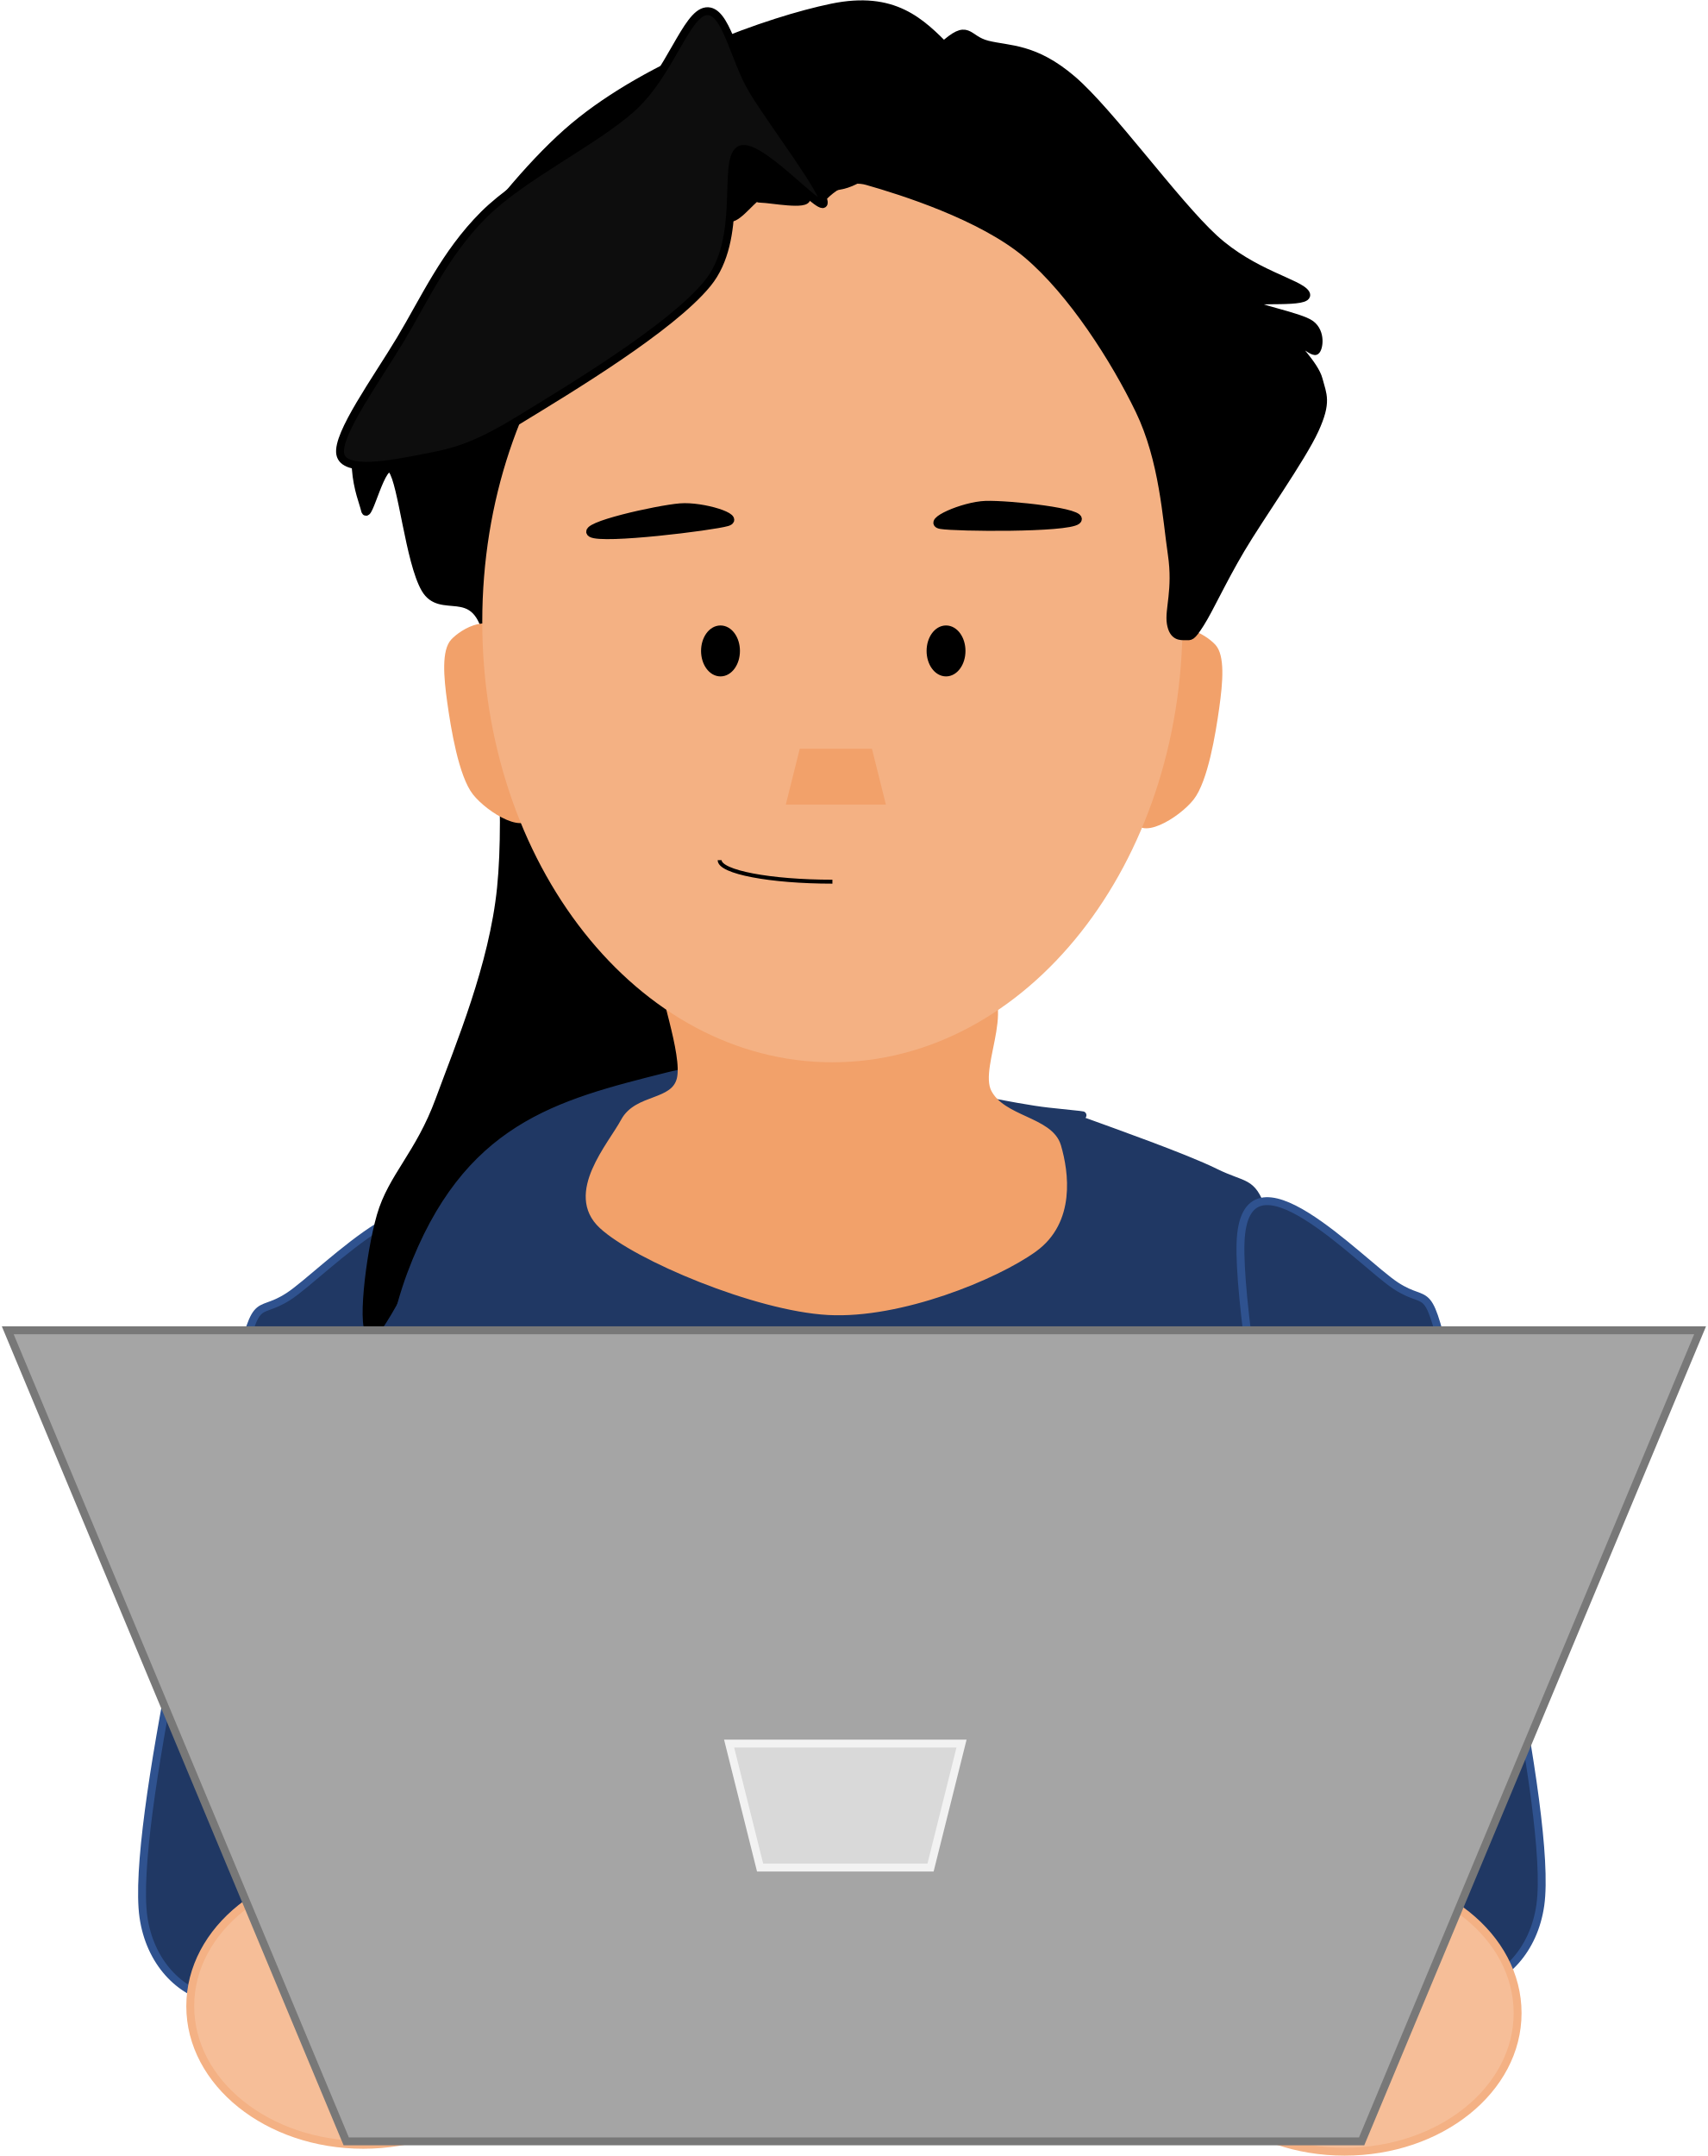
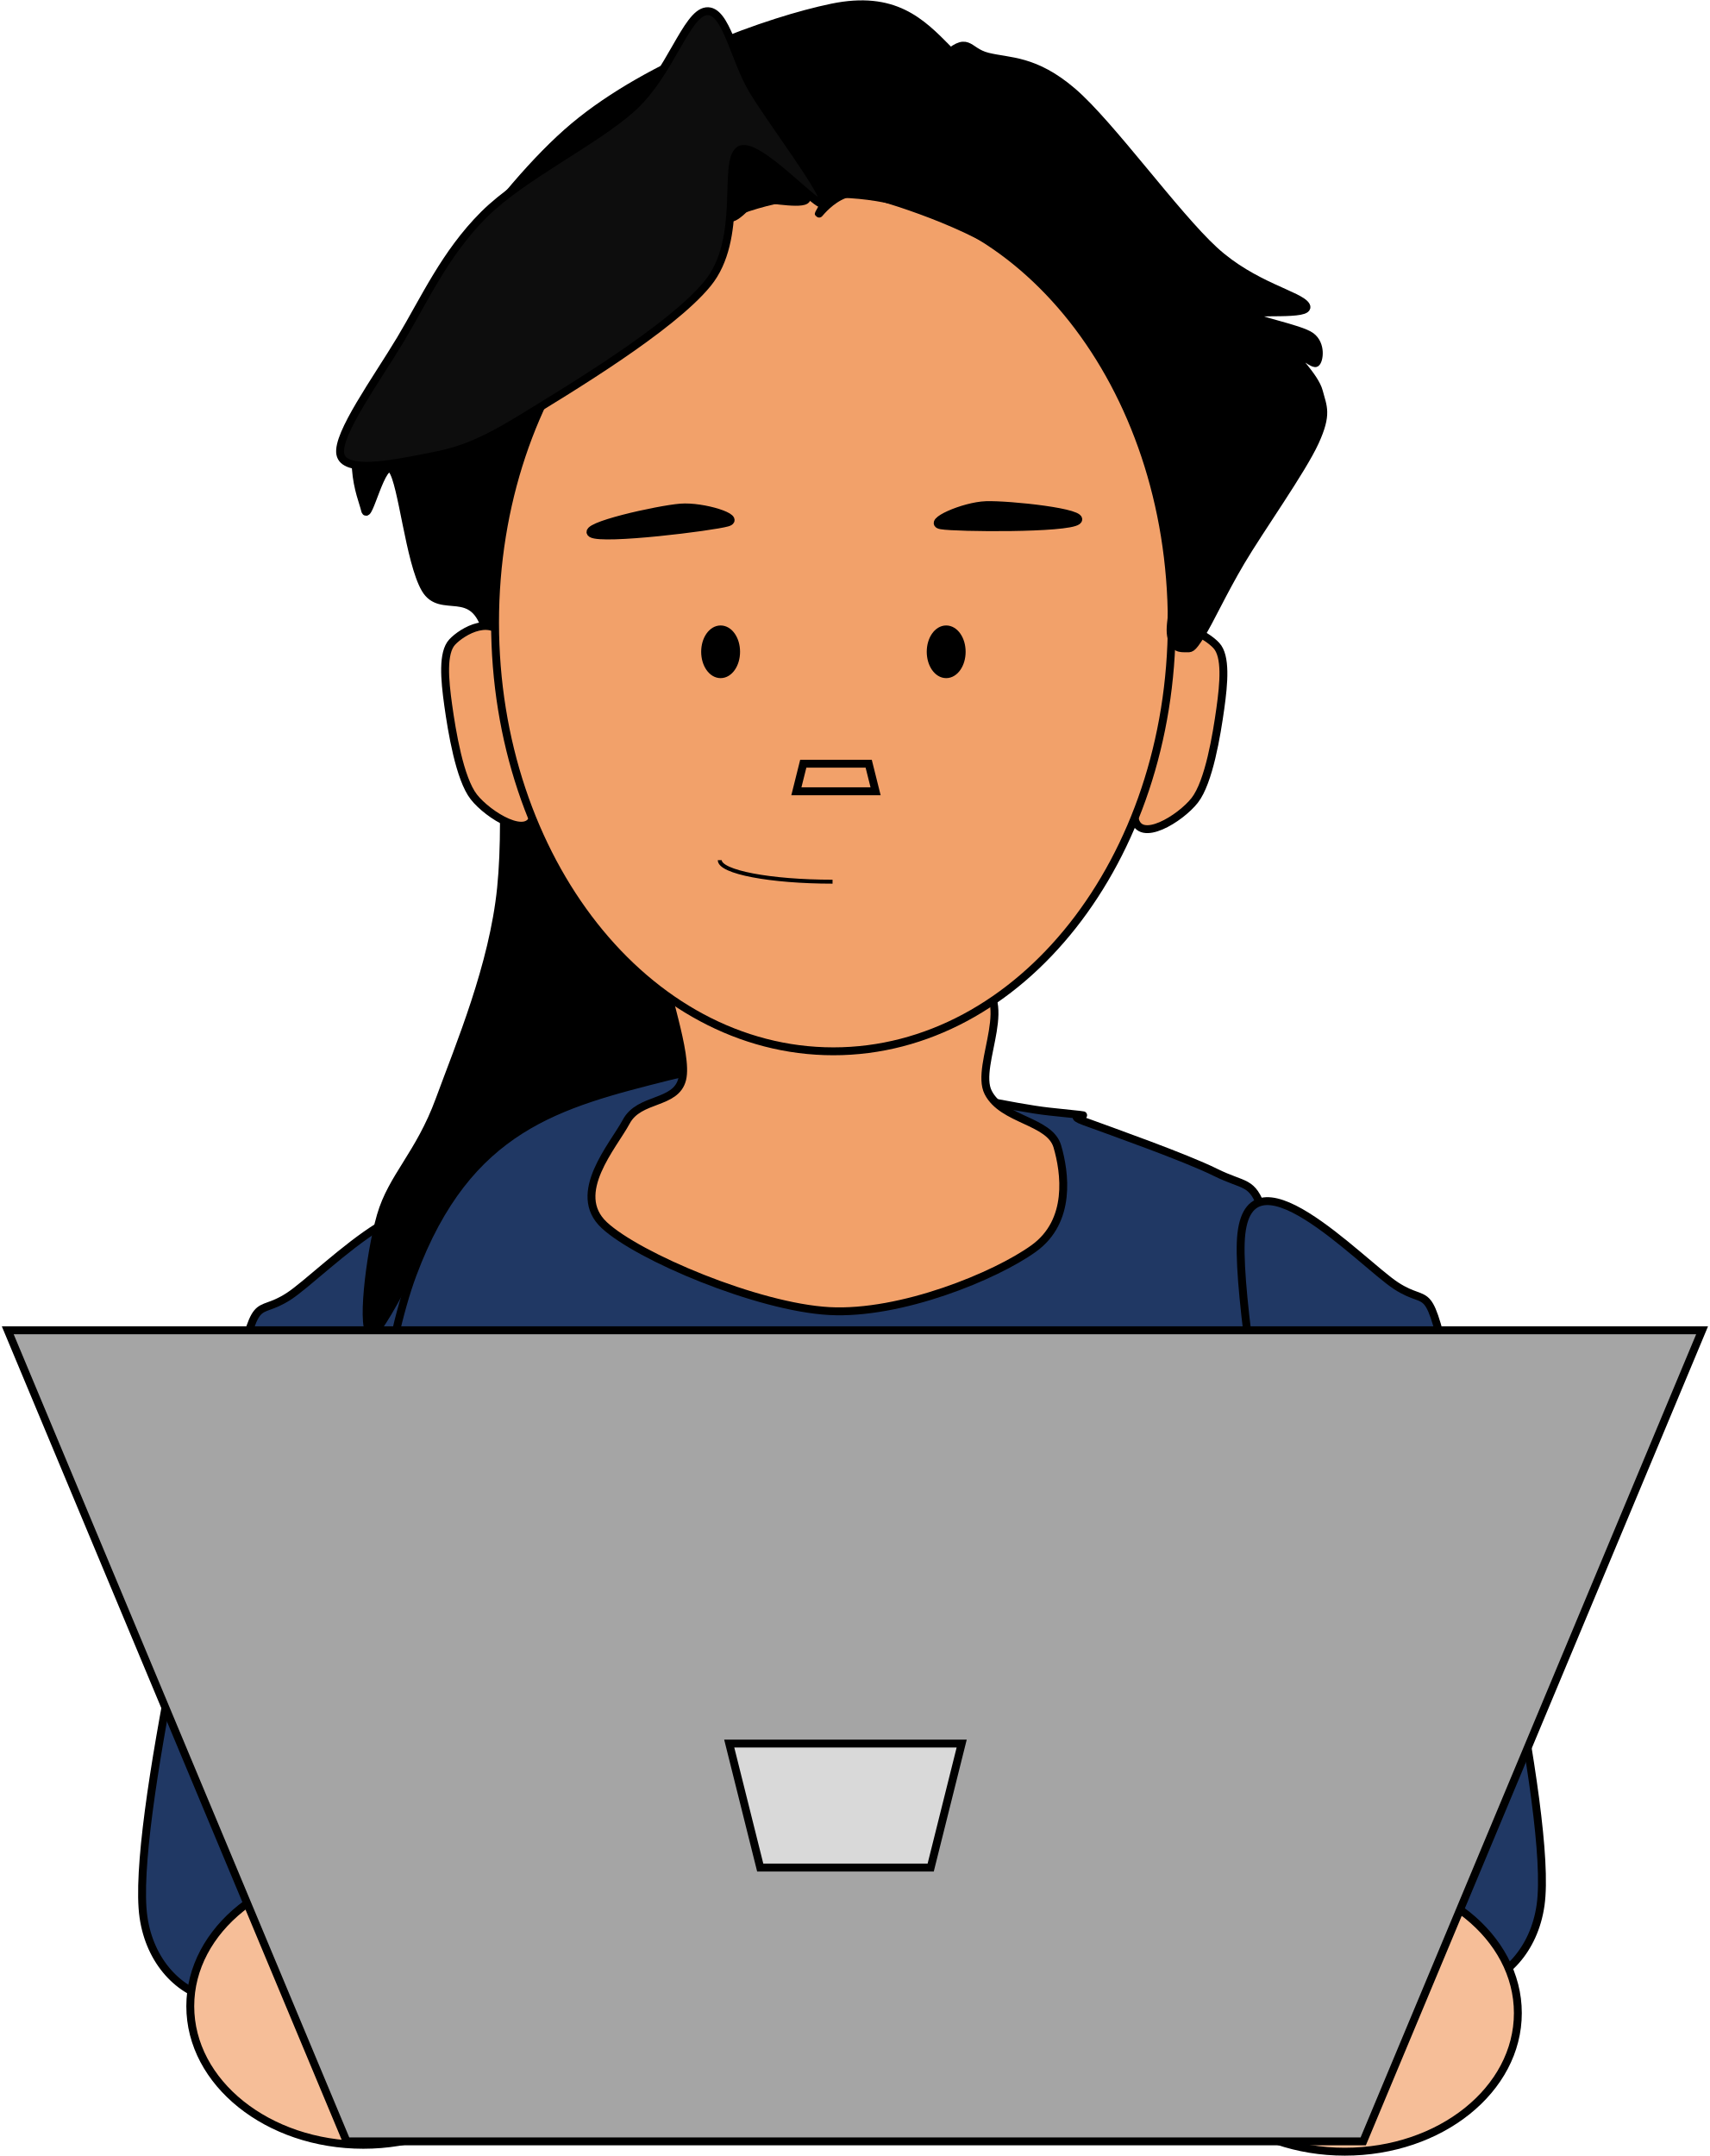
- <svg xmlns="http://www.w3.org/2000/svg" width="992" height="1252" xml:space="preserve" overflow="hidden">
+ <svg xmlns="http://www.w3.org/2000/svg" width="993" height="1252" xml:space="preserve" overflow="hidden">
  <defs>
    <clipPath id="clip0">
-       <rect x="3046" y="722" width="992" height="1252" />
+       <rect x="2124" y="-2" width="993" height="1252" />
    </clipPath>
  </defs>
-   <g clip-path="url(#clip0)" transform="translate(-3046 -722)">
-     <path d="M0.062 24.269C2.185-37.264 70.38 36.037 90.811 49.275 111.243 62.513 108.59 43.637 122.653 103.699 136.717 163.762 182.622 357.189 175.192 409.652 167.762 462.116 105.671 481.483 78.075 418.478 50.478 355.473-2.06 85.803 0.062 24.269Z" stroke="#2F528F" stroke-width="4.583" stroke-miterlimit="8" fill="#203864" fill-rule="evenodd" transform="matrix(-1 0 0 1 3304.5 1425.5)" />
-     <path d="M3596.5 750.521C3580.91 734.727 3565.31 718.932 3529.13 726.414 3492.95 733.896 3423.64 758.418 3379.42 795.41 3335.2 832.402 3284.05 911.234 3263.81 948.365 3243.57 985.495 3256.33 1010.43 3257.99 1018.19 3259.65 1025.95 3267.97 987.296 3273.79 994.916 3279.61 1002.54 3283.77 1048.12 3292.92 1063.91 3302.07 1079.71 3321.34 1060.72 3328.69 1089.68 3336.03 1118.64 3341.58 1192.48 3337 1237.65 3332.43 1282.81 3312.88 1328.95 3301.24 1360.68 3289.6 1392.4 3273.65 1405.43 3267.14 1428.01 3260.62 1450.59 3255.22 1497.42 3262.15 1496.17 3269.08 1494.93 3302.21 1421.36 3308.72 1420.53 3315.24 1419.7 3293.34 1470.82 3301.24 1491.19 3309.14 1511.55 3350.31 1549.38 3356.13 1542.73 3361.95 1536.08 3330.63 1477.33 3336.17 1451.29 3341.72 1425.24 3370.27 1398.5 3389.4 1386.45 3408.53 1374.39 3438.75 1387.97 3450.95 1378.97 3463.15 1369.96 3474.38 1357.21 3462.59 1332.41 3450.81 1307.61 3400.08 1282.12 3380.25 1230.17 3360.43 1178.21 3320.37 1085.94 3343.66 1020.69 3366.95 955.43 3519.98 838.636 3519.98 838.636L3596.5 750.521Z" stroke="#000000" stroke-width="4.583" stroke-miterlimit="8" fill-rule="evenodd" />
-     <path d="M3654.85 1367.47C3695.09 1371.83 3659.22 1367.28 3675.35 1373.16 3691.48 1379.04 3734.38 1394.21 3751.65 1402.75 3768.92 1411.29 3772.91 1407.3 3778.98 1424.38 3785.05 1441.45 3780.69 1425.89 3788.09 1505.19 3795.49 1584.48 3881.66 1824.07 3823.39 1900.14 3765.12 1976.2 3530.53 1954.96 3438.48 1961.6 3346.43 1968.24 3303.91 1956.66 3271.07 1939.97 3238.24 1923.28 3239.19 1941.11 3241.47 1861.44 3243.74 1781.76 3252.66 1547.68 3284.74 1461.94 3316.82 1376.19 3369.77 1363.1 3433.92 1346.98 3498.08 1330.86 3614.61 1363.1 3654.85 1367.47Z" stroke="#203864" stroke-width="4.583" stroke-miterlimit="8" fill="#203864" fill-rule="evenodd" />
-     <path d="M3340.12 1092.8C3332.21 1076.1 3313.81 1087.17 3308.09 1093.38 3302.37 1099.58 3303.7 1115.04 3305.8 1130.02 3307.9 1145 3312.38 1172.67 3320.67 1183.27 3328.97 1193.86 3352.9 1208.65 3355.57 1193.57 3358.24 1178.5 3348.03 1109.5 3340.12 1092.8Z" fill="#F2A16A" fill-rule="evenodd" />
-     <path d="M36.121 8.803C28.208-7.896 9.807 3.173 4.087 9.376-1.634 15.578-0.299 31.037 1.798 46.019 3.896 61.001 8.377 88.675 16.672 99.267 24.966 109.86 48.897 124.651 51.566 109.573 54.236 94.496 44.035 25.503 36.121 8.803Z" fill="#F2A16A" fill-rule="evenodd" transform="matrix(-1 0 0 1 3756 1087)" />
-     <path d="M3610.3 1290.39C3638.31 1299.7 3611.44 1340.18 3619.73 1356.4 3628.02 1372.62 3655.61 1372.62 3660.04 1387.71 3664.47 1402.81 3668.47 1431.02 3646.31 1446.95 3624.16 1462.89 3568.85 1485.6 3527.12 1483.34 3485.38 1481.09 3415.64 1451.75 3395.92 1433.41 3376.19 1415.08 3401.2 1387.43 3408.78 1373.33 3416.35 1359.22 3437.65 1363.45 3441.37 1348.79 3445.08 1334.12 3429.36 1293.35 3431.07 1285.31 3432.79 1277.27 3422.07 1298.43 3451.66 1300.55 3481.24 1302.66 3582.29 1281.08 3610.3 1290.39Z" stroke="#F2A16A" stroke-width="4.583" stroke-miterlimit="8" fill="#F2A16A" fill-rule="evenodd" />
-     <path d="M3333 1083C3333 945.481 3420.98 834 3529.5 834 3638.02 834 3726 945.481 3726 1083 3726 1220.52 3638.02 1332 3529.5 1332 3420.98 1332 3333 1220.52 3333 1083Z" stroke="#F4B183" stroke-width="13.75" stroke-miterlimit="8" fill="#F4B183" fill-rule="evenodd" />
-     <path d="M3593.07 749.205C3609.11 734.555 3606.94 744.724 3619.56 747.879 3632.19 751.033 3646.85 749.372 3668.8 768.13 3690.75 786.889 3728.64 839.696 3751.26 860.431 3773.88 881.165 3800.98 886.324 3804.51 892.535 3808.04 898.746 3771.97 894.732 3772.44 897.694 3772.92 900.656 3801.08 905.625 3807.37 910.307 3813.67 914.989 3812.15 924.448 3810.24 925.786 3808.33 927.124 3795.64 915.562 3795.92 918.333 3796.21 921.104 3809.66 933.525 3811.95 942.411 3814.25 951.297 3817.2 955.215 3809.66 971.649 3802.12 988.084 3777.79 1022.29 3766.72 1041.02 3755.65 1059.75 3748.59 1075.61 3743.24 1084.01 3737.9 1092.42 3737.51 1091.47 3734.65 1091.47 3731.79 1091.47 3727.4 1091.95 3726.06 1084.01 3724.73 1076.08 3729.69 1064.52 3726.64 1043.88 3723.58 1023.25 3721.77 989.23 3707.74 960.184 3693.71 931.137 3668.8 891.771 3642.46 869.603 3616.12 847.436 3569.55 832.817 3549.7 827.18 3529.85 821.542 3516.39 848.582 3523.36 835.779 3530.32 822.975 3577.04 763.855 3593.07 749.205Z" stroke="#000000" stroke-width="4.583" stroke-miterlimit="8" fill-rule="evenodd" />
-     <path d="M3514.47 836.807C3515.42 841.759 3493.29 837.453 3488.42 837.453 3483.55 837.453 3488.53 835.085 3485.25 836.807 3481.96 838.53 3472.22 851.664 3468.73 847.788 3465.24 843.913 3461.95 820.228 3464.28 813.554 3466.61 806.879 3474.34 804.941 3482.71 807.74 3491.07 810.539 3513.52 831.855 3514.47 836.807Z" stroke="#000000" stroke-width="4.583" stroke-miterlimit="8" fill-rule="evenodd" />
-     <path d="M3499.5 809.5C3499.5 797.902 3511.81 788.5 3527 788.5 3542.19 788.5 3554.5 797.902 3554.5 809.5 3554.5 821.098 3542.19 830.5 3527 830.5 3511.81 830.5 3499.5 821.098 3499.5 809.5Z" stroke="#000000" stroke-width="4.583" stroke-miterlimit="8" fill-rule="evenodd" />
-     <path d="M3592.48 1026.89C3583.64 1025.37 3605.38 1015.6 3618.56 1015.16 3631.75 1014.73 3677.56 1019.54 3671.58 1024.27 3665.59 1029 3601.31 1028.4 3592.48 1026.89Z" stroke="#000000" stroke-width="4.583" stroke-miterlimit="8" fill-rule="evenodd" />
-     <path d="M3499.5 1191.5 3508.75 1154.5 3554.25 1154.5 3563.5 1191.5Z" stroke="#F4B183" stroke-width="4.583" stroke-miterlimit="8" fill="#F2A16A" fill-rule="evenodd" />
-     <path d="M3524.45 840.037C3525.84 834.352 3495.01 793.726 3483.62 775.146 3472.23 756.565 3467.79 727.031 3456.12 728.557 3444.46 730.082 3435.15 764.608 3413.63 784.297 3392.1 803.986 3349.46 824.23 3326.96 846.692 3304.46 869.155 3292.52 895.916 3278.63 919.072 3264.74 942.227 3241.55 974.118 3243.63 985.627 3245.71 997.135 3273.77 991.451 3291.13 988.123 3308.49 984.795 3320.16 982.577 3347.79 965.661 3375.43 948.745 3435.71 912.693 3456.96 886.626 3478.21 860.559 3465.57 816.327 3475.29 809.255 3485.01 802.184 3523.07 845.722 3524.45 840.037Z" stroke="#000000" stroke-width="4.583" stroke-miterlimit="8" fill="#0D0D0D" fill-rule="evenodd" />
-     <path d="M3766.56 1443.72C3768.67 1382.32 3836.48 1455.46 3856.8 1468.67 3877.11 1481.88 3874.47 1463.04 3888.46 1522.97 3902.44 1582.9 3948.08 1775.91 3940.7 1828.26 3933.31 1880.61 3871.57 1899.93 3844.13 1837.06 3816.69 1774.2 3764.45 1505.12 3766.56 1443.72Z" stroke="#2F528F" stroke-width="4.583" stroke-miterlimit="8" fill="#203864" fill-rule="evenodd" />
-     <path d="M3156.5 1887C3156.5 1842.54 3201.5 1806.5 3257 1806.5 3312.5 1806.5 3357.5 1842.54 3357.5 1887 3357.5 1931.46 3312.5 1967.5 3257 1967.5 3201.5 1967.5 3156.5 1931.46 3156.5 1887Z" stroke="#F4B184" stroke-width="4.583" stroke-miterlimit="8" fill="#F6BE98" fill-rule="evenodd" />
-     <path d="M3726.5 1891C3726.5 1846.54 3771.5 1810.5 3827 1810.5 3882.5 1810.5 3927.5 1846.54 3927.5 1891 3927.5 1935.46 3882.5 1971.5 3827 1971.5 3771.5 1971.5 3726.5 1935.46 3726.5 1891Z" stroke="#F4B184" stroke-width="4.583" stroke-miterlimit="8" fill="#F6BE98" fill-rule="evenodd" />
-     <path d="M3050.5 1494.5 4033.5 1494.5 3836.9 1965.5 3247.1 1965.5Z" stroke="#787878" stroke-width="4.583" stroke-miterlimit="8" fill="#A5A5A5" fill-rule="evenodd" />
-     <path d="M1.236 3.252C-5.663-2.472 18.051-0.088 29.693 6.114 41.335 12.316 78.632 39.348 71.086 40.461 63.541 41.574 8.134 8.976 1.236 3.252Z" stroke="#000000" stroke-width="4.583" stroke-miterlimit="8" fill-rule="evenodd" transform="matrix(-0.917688 -0.397302 -0.397302 0.917688 3470.73 1022.78)" />
-     <path d="M3455.5 1100C3455.5 1093.1 3459.53 1087.5 3464.5 1087.5 3469.47 1087.5 3473.5 1093.1 3473.5 1100 3473.5 1106.9 3469.47 1112.5 3464.5 1112.5 3459.53 1112.5 3455.5 1106.9 3455.5 1100Z" stroke="#000000" stroke-width="4.583" stroke-miterlimit="8" fill-rule="evenodd" />
-     <path d="M3586.5 1100C3586.5 1093.1 3590.53 1087.5 3595.5 1087.5 3600.47 1087.5 3604.5 1093.1 3604.5 1100 3604.5 1106.9 3600.47 1112.5 3595.5 1112.5 3590.53 1112.5 3586.5 1106.9 3586.5 1100Z" stroke="#000000" stroke-width="4.583" stroke-miterlimit="8" fill-rule="evenodd" />
-     <path d="M3529.5 1234C3493.33 1234 3464 1228.4 3464 1221.5" stroke="#000000" stroke-width="2.292" stroke-miterlimit="8" fill="none" fill-rule="evenodd" />
-     <path d="M3604.5 1734.5 3586.5 1806.5 3487.5 1806.5 3469.5 1734.5Z" stroke="#F2F2F2" stroke-width="4.583" stroke-miterlimit="8" fill="#D9D9D9" fill-rule="evenodd" />
+   <g clip-path="url(#clip0)" transform="translate(-2124 2)">
+     <path d="M0.062 24.269C2.185-37.264 70.38 36.037 90.811 49.275 111.243 62.513 108.59 43.637 122.653 103.699 136.717 163.762 182.622 357.189 175.192 409.652 167.762 462.116 105.671 481.483 78.075 418.478 50.478 355.473-2.06 85.803 0.062 24.269Z" stroke="#000000" stroke-width="4.583" stroke-miterlimit="8" fill="#203864" fill-rule="evenodd" transform="matrix(-1 0 0 1 2382.5 701.5)" />
+     <path d="M2674.5 26.521C2658.91 10.726 2643.31-5.068 2607.13 2.414 2570.95 9.895 2501.64 34.418 2457.42 71.41 2413.2 108.402 2362.05 187.234 2341.81 224.364 2321.57 261.495 2334.33 286.433 2335.99 294.192 2337.65 301.95 2345.97 263.296 2351.79 270.916 2357.61 278.536 2361.77 324.118 2370.92 339.912 2380.07 355.706 2399.34 336.725 2406.69 365.681 2414.03 394.637 2419.58 468.482 2415 513.648 2410.43 558.814 2390.88 604.95 2379.24 636.677 2367.6 668.404 2351.65 681.427 2345.14 704.01 2338.62 726.593 2333.22 773.422 2340.15 772.175 2347.08 770.928 2380.21 697.36 2386.72 696.528 2393.24 695.697 2371.34 746.821 2379.24 767.187 2387.14 787.553 2428.31 825.376 2434.13 818.726 2439.96 812.076 2408.63 753.333 2414.17 727.286 2419.72 701.239 2448.27 674.5 2467.4 662.446 2486.53 650.393 2516.75 663.97 2528.95 654.965 2541.15 645.96 2552.38 633.213 2540.59 608.413 2528.81 583.614 2478.08 558.122 2458.25 506.167 2438.43 454.212 2398.37 361.94 2421.66 296.685 2444.95 231.43 2597.98 114.636 2597.98 114.636L2674.5 26.521Z" stroke="#000000" stroke-width="4.583" stroke-miterlimit="8" fill-rule="evenodd" />
+     <path d="M2733.16 643.468C2773.33 647.831 2737.52 643.278 2753.63 649.159 2769.73 655.039 2812.56 670.215 2829.8 678.751 2847.04 687.287 2851.02 683.304 2857.09 700.376 2863.15 717.449 2858.79 701.894 2866.18 781.187 2873.57 860.48 2959.6 1100.07 2901.43 1176.14 2843.25 1252.2 2609.05 1230.96 2517.15 1237.6 2425.25 1244.24 2382.8 1232.66 2350.02 1215.97 2317.24 1199.28 2318.19 1217.11 2320.46 1137.44 2322.74 1057.76 2331.64 823.679 2363.67 737.936 2395.69 652.194 2448.56 639.104 2512.6 622.98 2576.65 606.856 2692.99 639.104 2733.16 643.468Z" stroke="#000000" stroke-width="4.583" stroke-miterlimit="8" fill="#203864" fill-rule="evenodd" />
+     <path d="M2418.62 370.303C2410.71 353.604 2392.31 364.673 2386.59 370.876 2380.87 377.078 2382.2 392.537 2384.3 407.519 2386.4 422.501 2390.88 450.175 2399.17 460.767 2407.47 471.36 2431.4 486.151 2434.07 471.073 2436.74 455.996 2426.53 387.003 2418.62 370.303Z" stroke="#000000" stroke-width="4.583" stroke-miterlimit="8" fill="#F2A16A" fill-rule="evenodd" />
+     <path d="M36.121 8.803C28.207-7.896 9.807 3.173 4.087 9.376-1.634 15.578-0.299 31.037 1.798 46.019 3.896 61.001 8.377 88.675 16.672 99.267 24.966 109.86 48.897 124.651 51.566 109.573 54.236 94.496 44.034 25.503 36.121 8.803Z" stroke="#000000" stroke-width="4.583" stroke-miterlimit="8" fill="#F2A16A" fill-rule="evenodd" transform="matrix(-1 0 0 1 2834.5 363.5)" />
+     <path d="M2688.49 566.392C2716.4 575.701 2689.63 616.182 2697.89 632.402 2706.15 648.622 2733.63 648.623 2738.05 663.714 2742.46 678.806 2746.45 707.016 2724.38 722.954 2702.31 738.892 2647.2 761.601 2605.61 759.344 2564.03 757.087 2494.54 727.749 2474.89 709.413 2455.24 691.077 2480.16 663.432 2487.71 649.328 2495.25 635.223 2516.47 639.455 2520.17 624.786 2523.88 610.117 2508.21 569.354 2509.92 561.314 2511.63 553.275 2500.95 574.432 2530.43 576.547 2559.9 578.663 2660.58 557.083 2688.49 566.392Z" stroke="#000000" stroke-width="4.583" stroke-miterlimit="8" fill="#F2A16A" fill-rule="evenodd" />
+     <path d="M2411.5 359.5C2411.5 221.981 2499.48 110.5 2608 110.5 2716.52 110.5 2804.5 221.981 2804.5 359.5 2804.5 497.019 2716.52 608.5 2608 608.5 2499.48 608.5 2411.5 497.019 2411.5 359.5Z" stroke="#000000" stroke-width="4.583" stroke-miterlimit="8" fill="#F2A16A" fill-rule="evenodd" />
+     <path d="M2671.07 32.205C2687.11 17.555 2684.94 27.724 2697.56 30.878 2710.19 34.033 2724.85 32.372 2746.8 51.13 2768.75 69.889 2806.64 122.696 2829.26 143.431 2851.88 164.165 2878.98 169.324 2882.51 175.535 2886.04 181.746 2849.97 177.732 2850.44 180.694 2850.92 183.656 2879.08 188.625 2885.37 193.307 2891.67 197.989 2890.15 207.448 2888.24 208.786 2886.33 210.124 2873.64 198.562 2873.92 201.333 2874.21 204.104 2887.66 216.525 2889.96 225.411 2892.25 234.297 2895.2 238.215 2887.66 254.649 2880.13 271.084 2855.79 305.29 2844.72 324.018 2833.65 342.745 2826.59 358.607 2821.24 367.015 2815.9 375.423 2815.52 374.467 2812.65 374.467 2809.79 374.467 2805.4 374.945 2804.06 367.015 2802.73 359.084 2807.69 347.523 2804.64 326.884 2801.58 306.246 2799.77 272.23 2785.74 243.184 2771.71 214.137 2746.8 174.77 2720.46 152.603 2694.12 130.436 2647.55 115.817 2627.7 110.18 2607.85 104.542 2594.39 131.582 2601.36 118.779 2608.33 105.975 2655.04 46.855 2671.07 32.205Z" stroke="#000000" stroke-width="4.583" stroke-miterlimit="8" fill-rule="evenodd" />
+     <path d="M2592.47 112.807C2593.42 117.759 2571.29 113.453 2566.42 113.453 2561.55 113.453 2566.53 111.085 2563.25 112.807 2559.96 114.53 2550.22 127.664 2546.73 123.788 2543.24 119.913 2539.95 96.228 2542.28 89.554 2544.61 82.879 2552.34 80.941 2560.71 83.74 2569.07 86.539 2591.52 107.855 2592.47 112.807Z" stroke="#000000" stroke-width="4.583" stroke-miterlimit="8" fill-rule="evenodd" />
+     <path d="M2577.5 85.5C2577.5 73.902 2589.81 64.5 2605 64.5 2620.19 64.5 2632.5 73.902 2632.5 85.5 2632.5 97.098 2620.19 106.5 2605 106.5 2589.81 106.5 2577.5 97.098 2577.5 85.5Z" stroke="#000000" stroke-width="4.583" stroke-miterlimit="8" fill-rule="evenodd" />
+     <path d="M2670.6 303.058C2661.77 301.54 2683.51 291.773 2696.69 291.337 2709.88 290.901 2755.69 295.714 2749.7 300.444 2743.72 305.175 2679.44 304.576 2670.6 303.058Z" stroke="#000000" stroke-width="4.583" stroke-miterlimit="8" fill-rule="evenodd" />
+     <path d="M2586.5 457.5 2590.5 441.5 2628.5 441.5 2632.5 457.5Z" stroke="#000000" stroke-width="4.583" stroke-miterlimit="8" fill="#F2A16A" fill-rule="evenodd" />
+     <path d="M2602.45 116.037C2603.84 110.352 2573.01 69.726 2561.62 51.146 2550.23 32.566 2545.79 3.031 2534.12 4.557 2522.46 6.082 2513.15 40.608 2491.63 60.297 2470.1 79.986 2427.46 100.23 2404.96 122.693 2382.46 145.155 2370.52 171.916 2356.63 195.072 2342.74 218.227 2319.55 250.118 2321.63 261.627 2323.71 273.136 2351.77 267.451 2369.13 264.123 2386.49 260.795 2398.16 258.577 2425.79 241.661 2453.43 224.745 2513.71 188.694 2534.96 162.626 2556.21 136.559 2543.57 92.327 2553.29 85.255 2563.01 78.184 2601.07 121.722 2602.45 116.037Z" stroke="#000000" stroke-width="4.583" stroke-miterlimit="8" fill="#0D0D0D" fill-rule="evenodd" />
+     <path d="M2844.56 719.716C2846.67 658.317 2914.48 731.458 2934.8 744.667 2955.11 757.877 2952.47 739.041 2966.46 798.973 2980.44 858.905 3026.08 1051.91 3018.7 1104.26 3011.31 1156.61 2949.57 1175.93 2922.13 1113.06 2894.69 1050.2 2842.45 781.116 2844.56 719.716Z" stroke="#000000" stroke-width="4.583" stroke-miterlimit="8" fill="#203864" fill-rule="evenodd" />
+     <path d="M2234.5 1163C2234.5 1118.54 2279.5 1082.5 2335 1082.5 2390.5 1082.5 2435.5 1118.54 2435.5 1163 2435.5 1207.46 2390.5 1243.5 2335 1243.5 2279.5 1243.5 2234.5 1207.46 2234.5 1163Z" stroke="#000000" stroke-width="4.583" stroke-miterlimit="8" fill="#F6BE98" fill-rule="evenodd" />
+     <path d="M2804.5 1167C2804.5 1122.54 2849.5 1086.5 2905 1086.5 2960.5 1086.5 3005.5 1122.54 3005.5 1167 3005.5 1211.46 2960.5 1247.5 2905 1247.5 2849.5 1247.5 2804.5 1211.46 2804.5 1167Z" stroke="#000000" stroke-width="4.583" stroke-miterlimit="8" fill="#F6BE98" fill-rule="evenodd" />
+     <path d="M2128.5 770.5 3112.5 770.5 2915.7 1241.5 2325.3 1241.5Z" stroke="#000000" stroke-width="4.583" stroke-miterlimit="8" fill="#A5A5A5" fill-rule="evenodd" />
+     <path d="M1.236 3.252C-5.663-2.472 18.051-0.088 29.693 6.114 41.335 12.316 78.632 39.348 71.086 40.461 63.541 41.574 8.134 8.976 1.236 3.252Z" stroke="#000000" stroke-width="4.583" stroke-miterlimit="8" fill-rule="evenodd" transform="matrix(-0.917688 -0.397302 -0.397302 0.917688 2548.86 298.953)" />
+     <path d="M2533.5 376.5C2533.5 369.32 2537.53 363.5 2542.5 363.5 2547.47 363.5 2551.5 369.32 2551.5 376.5 2551.5 383.68 2547.47 389.5 2542.5 389.5 2537.53 389.5 2533.5 383.68 2533.5 376.5Z" stroke="#000000" stroke-width="4.583" stroke-miterlimit="8" fill-rule="evenodd" />
+     <path d="M2664.5 376.5C2664.5 369.32 2668.53 363.5 2673.5 363.5 2678.47 363.5 2682.5 369.32 2682.5 376.5 2682.5 383.68 2678.47 389.5 2673.5 389.5 2668.53 389.5 2664.5 383.68 2664.5 376.5Z" stroke="#000000" stroke-width="4.583" stroke-miterlimit="8" fill-rule="evenodd" />
+     <path d="M2607.5 510C2571.33 510 2542 504.404 2542 497.5" stroke="#000000" stroke-width="2.292" stroke-miterlimit="8" fill="none" fill-rule="evenodd" />
+     <path d="M2682.5 1010.5 2664.5 1082.5 2565.5 1082.5 2547.5 1010.5Z" stroke="#000000" stroke-width="4.583" stroke-miterlimit="8" fill="#D9D9D9" fill-rule="evenodd" />
  </g>
</svg>
